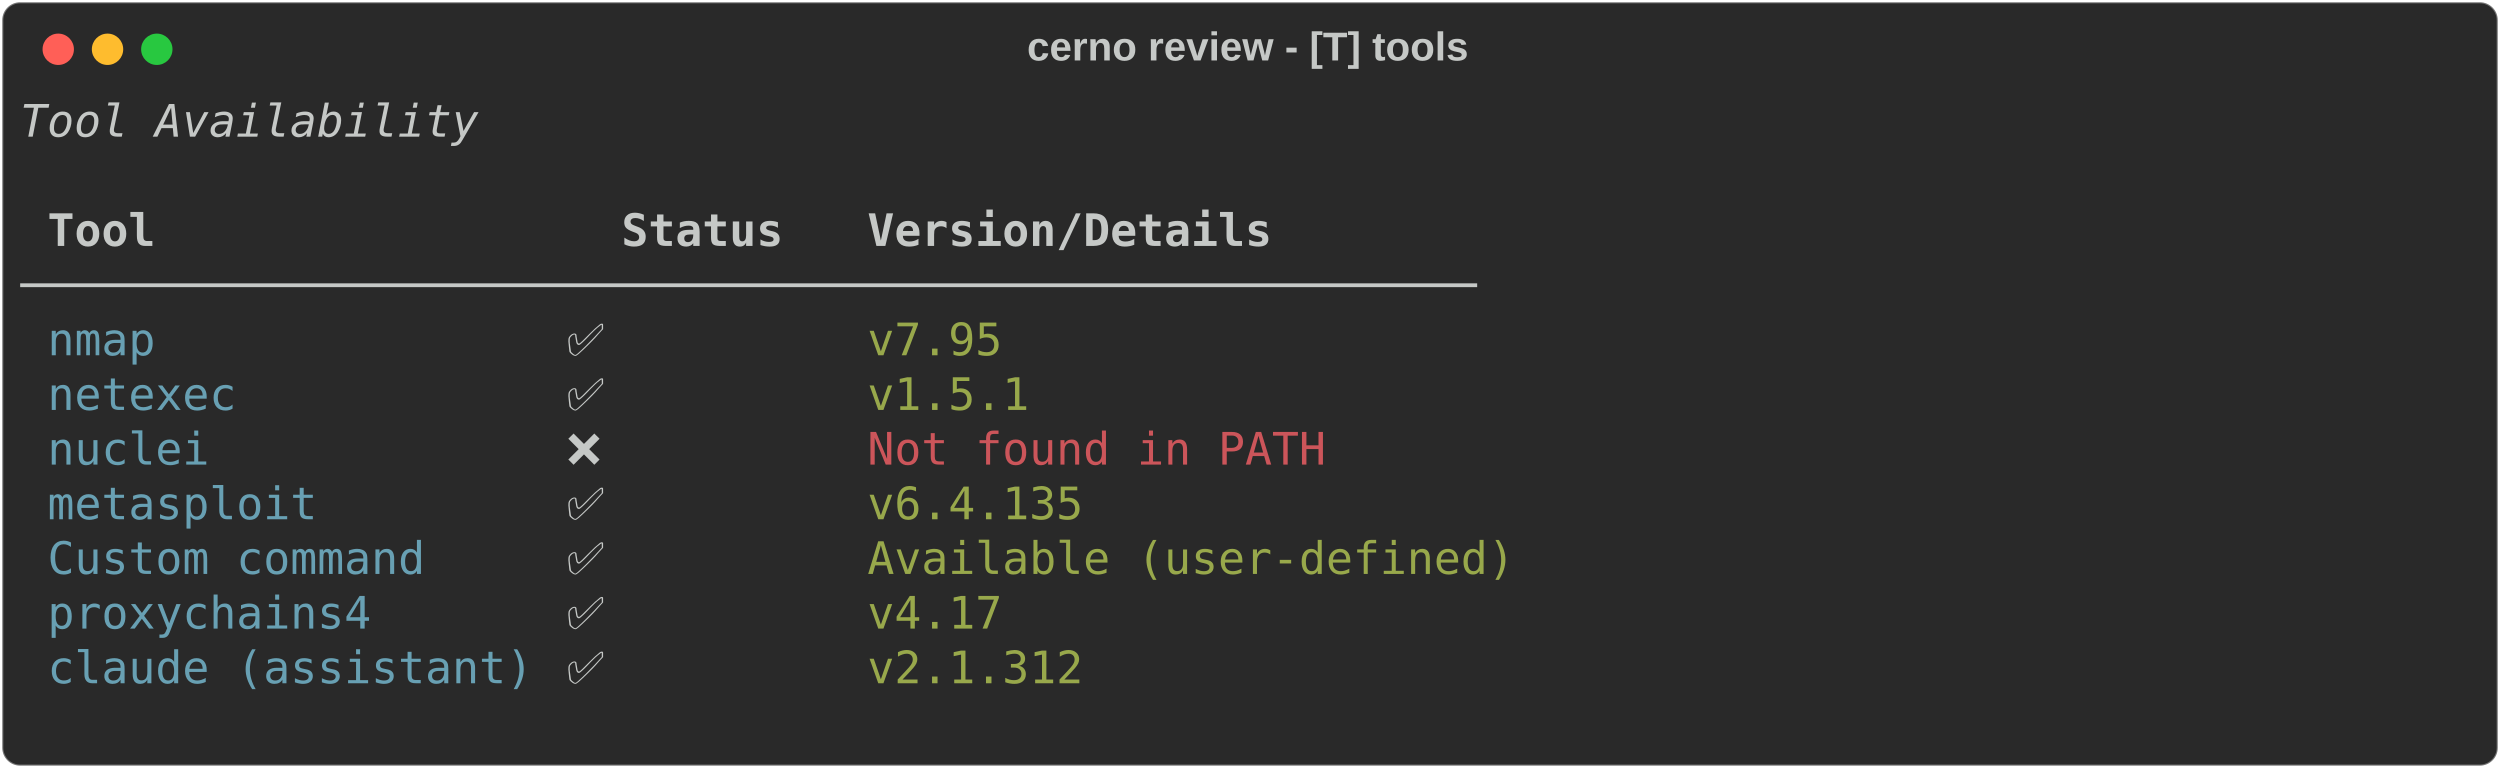
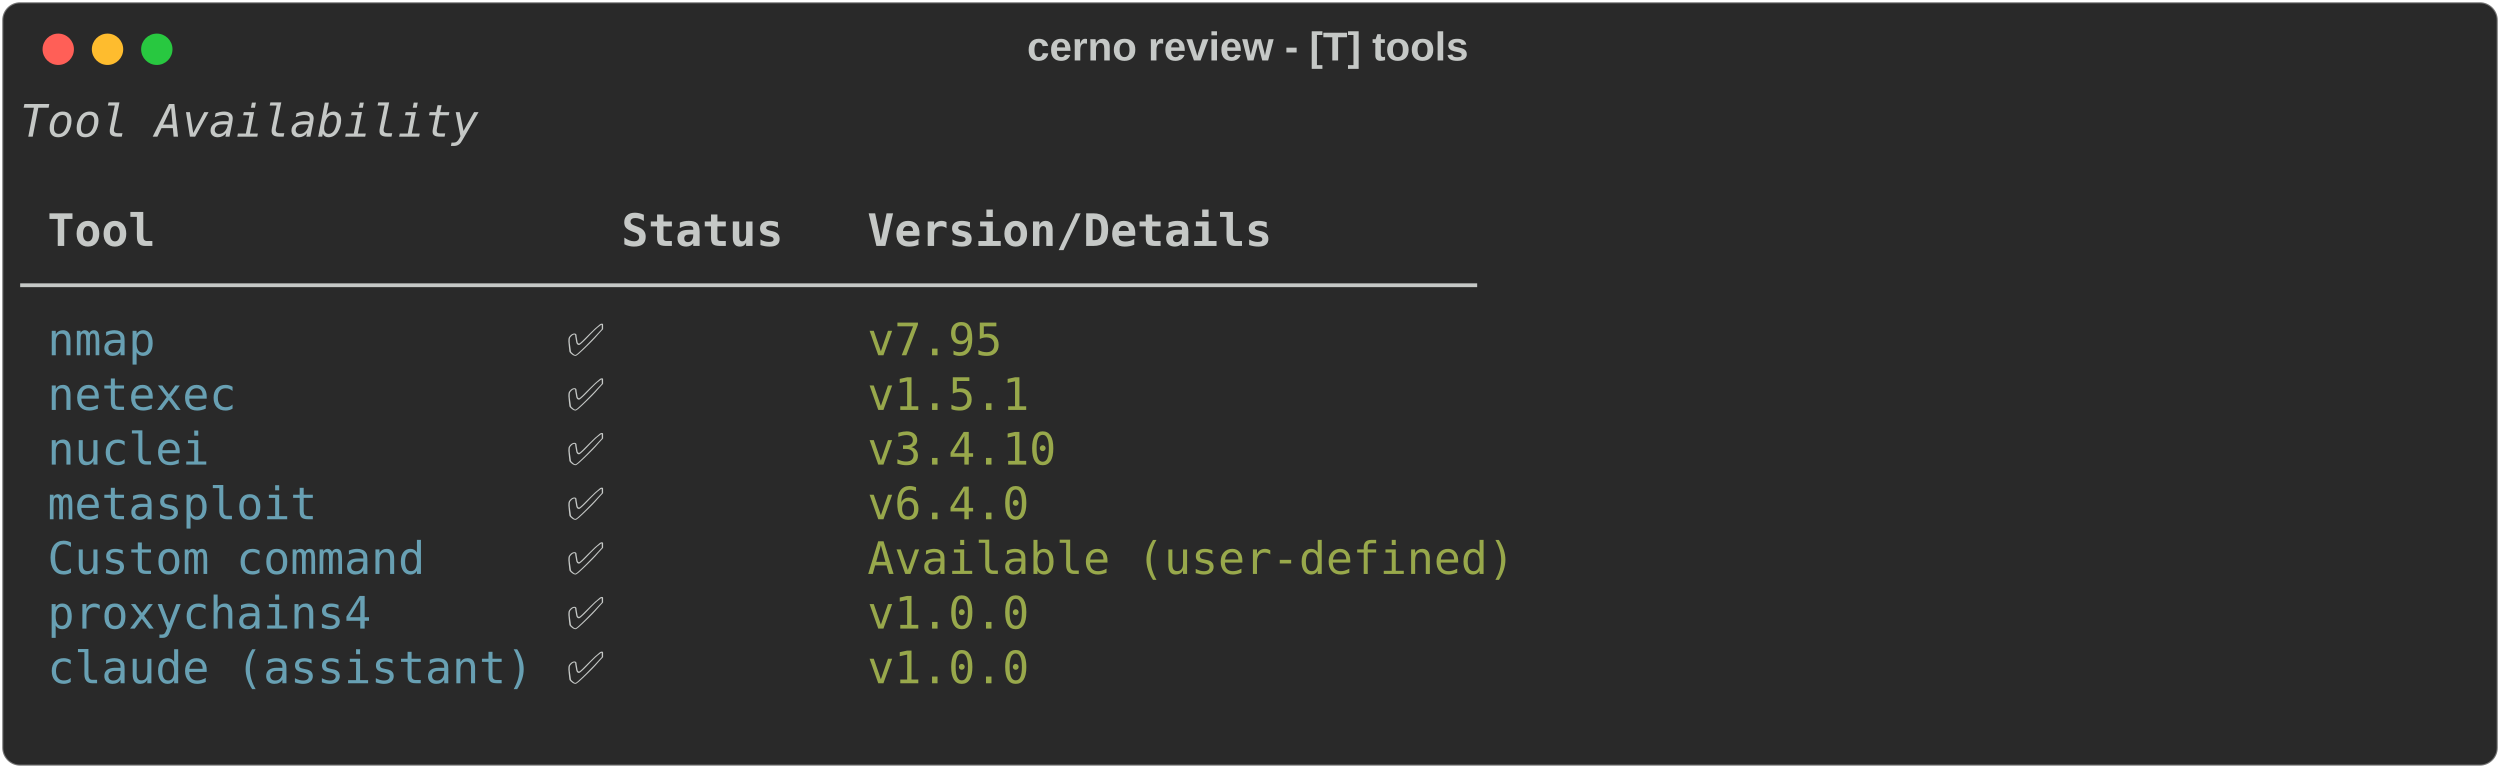
<svg xmlns="http://www.w3.org/2000/svg" class="rich-terminal" viewBox="0 0 1116 342.8">
  <style>

    @font-face {
        font-family: "Fira Code";
        src: local("FiraCode-Regular"),
                url("https://cdnjs.cloudflare.com/ajax/libs/firacode/6.2.0/woff2/FiraCode-Regular.woff2") format("woff2"),
                url("https://cdnjs.cloudflare.com/ajax/libs/firacode/6.2.0/woff/FiraCode-Regular.woff") format("woff");
        font-style: normal;
        font-weight: 400;
    }
    @font-face {
        font-family: "Fira Code";
        src: local("FiraCode-Bold"),
                url("https://cdnjs.cloudflare.com/ajax/libs/firacode/6.2.0/woff2/FiraCode-Bold.woff2") format("woff2"),
                url("https://cdnjs.cloudflare.com/ajax/libs/firacode/6.2.0/woff/FiraCode-Bold.woff") format("woff");
        font-style: bold;
        font-weight: 700;
    }

-     .terminal-487264367-matrix {
+     .terminal-3315928388-matrix {
        font-family: Fira Code, monospace;
        font-size: 20px;
        line-height: 24.4px;
        font-variant-east-asian: full-width;
    }

-     .terminal-487264367-title {
+     .terminal-3315928388-title {
        font-size: 18px;
        font-weight: bold;
        font-family: arial;
    }

-     .terminal-487264367-r1 { fill: #c5c8c6;font-style: italic; }
- .terminal-487264367-r2 { fill: #c5c8c6 }
- .terminal-487264367-r3 { fill: #c5c8c6;font-weight: bold }
- .terminal-487264367-r4 { fill: #68a0b3 }
- .terminal-487264367-r5 { fill: #98a84b }
- .terminal-487264367-r6 { fill: #cc555a }
+     .terminal-3315928388-r1 { fill: #c5c8c6;font-style: italic; }
+ .terminal-3315928388-r2 { fill: #c5c8c6 }
+ .terminal-3315928388-r3 { fill: #c5c8c6;font-weight: bold }
+ .terminal-3315928388-r4 { fill: #68a0b3 }
+ .terminal-3315928388-r5 { fill: #98a84b }
    </style>
  <defs>
-     <clipPath id="terminal-487264367-clip-terminal">
+     <clipPath id="terminal-3315928388-clip-terminal">
      <rect x="0" y="0" width="1097.0" height="291.8" />
    </clipPath>
-     <clipPath id="terminal-487264367-line-0">
+     <clipPath id="terminal-3315928388-line-0">
      <rect x="0" y="1.5" width="1098" height="24.65" />
    </clipPath>
-     <clipPath id="terminal-487264367-line-1">
+     <clipPath id="terminal-3315928388-line-1">
      <rect x="0" y="25.9" width="1098" height="24.65" />
    </clipPath>
-     <clipPath id="terminal-487264367-line-2">
+     <clipPath id="terminal-3315928388-line-2">
      <rect x="0" y="50.3" width="1098" height="24.65" />
    </clipPath>
-     <clipPath id="terminal-487264367-line-3">
+     <clipPath id="terminal-3315928388-line-3">
      <rect x="0" y="74.7" width="1098" height="24.65" />
    </clipPath>
-     <clipPath id="terminal-487264367-line-4">
+     <clipPath id="terminal-3315928388-line-4">
      <rect x="0" y="99.1" width="1098" height="24.65" />
    </clipPath>
-     <clipPath id="terminal-487264367-line-5">
+     <clipPath id="terminal-3315928388-line-5">
      <rect x="0" y="123.5" width="1098" height="24.65" />
    </clipPath>
-     <clipPath id="terminal-487264367-line-6">
+     <clipPath id="terminal-3315928388-line-6">
      <rect x="0" y="147.9" width="1098" height="24.65" />
    </clipPath>
-     <clipPath id="terminal-487264367-line-7">
+     <clipPath id="terminal-3315928388-line-7">
      <rect x="0" y="172.3" width="1098" height="24.65" />
    </clipPath>
-     <clipPath id="terminal-487264367-line-8">
+     <clipPath id="terminal-3315928388-line-8">
      <rect x="0" y="196.7" width="1098" height="24.65" />
    </clipPath>
-     <clipPath id="terminal-487264367-line-9">
+     <clipPath id="terminal-3315928388-line-9">
      <rect x="0" y="221.1" width="1098" height="24.65" />
    </clipPath>
-     <clipPath id="terminal-487264367-line-10">
+     <clipPath id="terminal-3315928388-line-10">
      <rect x="0" y="245.5" width="1098" height="24.65" />
    </clipPath>
  </defs>
  <rect fill="#292929" stroke="rgba(255,255,255,0.35)" stroke-width="1" x="1" y="1" width="1114" height="340.8" rx="8" />
-   <text class="terminal-487264367-title" fill="#c5c8c6" text-anchor="middle" x="557" y="27">cerno review - [T] tools</text>
+   <text class="terminal-3315928388-title" fill="#c5c8c6" text-anchor="middle" x="557" y="27">cerno review - [T] tools</text>
  <g transform="translate(26,22)">
    <circle cx="0" cy="0" r="7" fill="#ff5f57" />
    <circle cx="22" cy="0" r="7" fill="#febc2e" />
    <circle cx="44" cy="0" r="7" fill="#28c840" />
  </g>
-   <g transform="translate(9, 41)" clip-path="url(#terminal-487264367-clip-terminal)">
-     <g class="terminal-487264367-matrix">
-       <text class="terminal-487264367-r1" x="0" y="20" textLength="683.2" clip-path="url(#terminal-487264367-line-0)">                   Tool Availability                    </text>
-       <text class="terminal-487264367-r2" x="1098" y="20" textLength="12.2" clip-path="url(#terminal-487264367-line-0)">
+   <g transform="translate(9, 41)" clip-path="url(#terminal-3315928388-clip-terminal)">
+     <g class="terminal-3315928388-matrix">
+       <text class="terminal-3315928388-r1" x="0" y="20" textLength="683.2" clip-path="url(#terminal-3315928388-line-0)">                   Tool Availability                    </text>
+       <text class="terminal-3315928388-r2" x="1098" y="20" textLength="12.2" clip-path="url(#terminal-3315928388-line-0)">
</text>
-       <text class="terminal-487264367-r2" x="1098" y="44.4" textLength="12.2" clip-path="url(#terminal-487264367-line-1)">
+       <text class="terminal-3315928388-r2" x="1098" y="44.4" textLength="12.2" clip-path="url(#terminal-3315928388-line-1)">
</text>
-       <text class="terminal-487264367-r3" x="12.2" y="68.8" textLength="219.6" clip-path="url(#terminal-487264367-line-2)">Tool              </text>
-       <text class="terminal-487264367-r3" x="268.4" y="68.8" textLength="73.2" clip-path="url(#terminal-487264367-line-2)">Status</text>
-       <text class="terminal-487264367-r3" x="378.2" y="68.8" textLength="292.8" clip-path="url(#terminal-487264367-line-2)">Version/Details         </text>
-       <text class="terminal-487264367-r2" x="1098" y="68.8" textLength="12.2" clip-path="url(#terminal-487264367-line-2)">
+       <text class="terminal-3315928388-r3" x="12.2" y="68.8" textLength="219.6" clip-path="url(#terminal-3315928388-line-2)">Tool              </text>
+       <text class="terminal-3315928388-r3" x="268.4" y="68.8" textLength="73.2" clip-path="url(#terminal-3315928388-line-2)">Status</text>
+       <text class="terminal-3315928388-r3" x="378.2" y="68.8" textLength="292.8" clip-path="url(#terminal-3315928388-line-2)">Version/Details         </text>
+       <text class="terminal-3315928388-r2" x="1098" y="68.8" textLength="12.2" clip-path="url(#terminal-3315928388-line-2)">
</text>
-       <text class="terminal-487264367-r2" x="0" y="93.2" textLength="683.2" clip-path="url(#terminal-487264367-line-3)"> ────────────────────────────────────────────────────── </text>
-       <text class="terminal-487264367-r2" x="1098" y="93.2" textLength="12.2" clip-path="url(#terminal-487264367-line-3)">
+       <text class="terminal-3315928388-r2" x="0" y="93.2" textLength="683.2" clip-path="url(#terminal-3315928388-line-3)"> ────────────────────────────────────────────────────── </text>
+       <text class="terminal-3315928388-r2" x="1098" y="93.2" textLength="12.2" clip-path="url(#terminal-3315928388-line-3)">
</text>
-       <text class="terminal-487264367-r4" x="12.2" y="117.6" textLength="219.6" clip-path="url(#terminal-487264367-line-4)">nmap              </text>
-       <text class="terminal-487264367-r2" x="244" y="117.6" textLength="122" clip-path="url(#terminal-487264367-line-4)">    ✅     </text>
-       <text class="terminal-487264367-r5" x="378.2" y="117.6" textLength="61" clip-path="url(#terminal-487264367-line-4)">v7.95</text>
-       <text class="terminal-487264367-r2" x="1098" y="117.6" textLength="12.2" clip-path="url(#terminal-487264367-line-4)">
+       <text class="terminal-3315928388-r4" x="12.2" y="117.6" textLength="219.6" clip-path="url(#terminal-3315928388-line-4)">nmap              </text>
+       <text class="terminal-3315928388-r2" x="244" y="117.6" textLength="122" clip-path="url(#terminal-3315928388-line-4)">    ✅     </text>
+       <text class="terminal-3315928388-r5" x="378.2" y="117.6" textLength="61" clip-path="url(#terminal-3315928388-line-4)">v7.95</text>
+       <text class="terminal-3315928388-r2" x="1098" y="117.6" textLength="12.2" clip-path="url(#terminal-3315928388-line-4)">
</text>
-       <text class="terminal-487264367-r4" x="12.2" y="142" textLength="219.6" clip-path="url(#terminal-487264367-line-5)">netexec           </text>
-       <text class="terminal-487264367-r2" x="244" y="142" textLength="122" clip-path="url(#terminal-487264367-line-5)">    ✅     </text>
-       <text class="terminal-487264367-r5" x="378.2" y="142" textLength="73.2" clip-path="url(#terminal-487264367-line-5)">v1.5.1</text>
-       <text class="terminal-487264367-r2" x="1098" y="142" textLength="12.2" clip-path="url(#terminal-487264367-line-5)">
+       <text class="terminal-3315928388-r4" x="12.2" y="142" textLength="219.6" clip-path="url(#terminal-3315928388-line-5)">netexec           </text>
+       <text class="terminal-3315928388-r2" x="244" y="142" textLength="122" clip-path="url(#terminal-3315928388-line-5)">    ✅     </text>
+       <text class="terminal-3315928388-r5" x="378.2" y="142" textLength="73.2" clip-path="url(#terminal-3315928388-line-5)">v1.5.1</text>
+       <text class="terminal-3315928388-r2" x="1098" y="142" textLength="12.2" clip-path="url(#terminal-3315928388-line-5)">
</text>
-       <text class="terminal-487264367-r4" x="12.2" y="166.4" textLength="219.6" clip-path="url(#terminal-487264367-line-6)">nuclei            </text>
-       <text class="terminal-487264367-r2" x="244" y="166.4" textLength="122" clip-path="url(#terminal-487264367-line-6)">    ❌     </text>
-       <text class="terminal-487264367-r6" x="378.2" y="166.4" textLength="207.4" clip-path="url(#terminal-487264367-line-6)">Not found in PATH</text>
-       <text class="terminal-487264367-r2" x="1098" y="166.4" textLength="12.2" clip-path="url(#terminal-487264367-line-6)">
+       <text class="terminal-3315928388-r4" x="12.2" y="166.4" textLength="219.6" clip-path="url(#terminal-3315928388-line-6)">nuclei            </text>
+       <text class="terminal-3315928388-r2" x="244" y="166.4" textLength="122" clip-path="url(#terminal-3315928388-line-6)">    ✅     </text>
+       <text class="terminal-3315928388-r5" x="378.2" y="166.4" textLength="85.4" clip-path="url(#terminal-3315928388-line-6)">v3.4.10</text>
+       <text class="terminal-3315928388-r2" x="1098" y="166.4" textLength="12.2" clip-path="url(#terminal-3315928388-line-6)">
</text>
-       <text class="terminal-487264367-r4" x="12.2" y="190.8" textLength="219.6" clip-path="url(#terminal-487264367-line-7)">metasploit        </text>
-       <text class="terminal-487264367-r2" x="244" y="190.8" textLength="122" clip-path="url(#terminal-487264367-line-7)">    ✅     </text>
-       <text class="terminal-487264367-r5" x="378.2" y="190.8" textLength="97.6" clip-path="url(#terminal-487264367-line-7)">v6.4.135</text>
-       <text class="terminal-487264367-r2" x="1098" y="190.8" textLength="12.2" clip-path="url(#terminal-487264367-line-7)">
+       <text class="terminal-3315928388-r4" x="12.2" y="190.8" textLength="219.6" clip-path="url(#terminal-3315928388-line-7)">metasploit        </text>
+       <text class="terminal-3315928388-r2" x="244" y="190.8" textLength="122" clip-path="url(#terminal-3315928388-line-7)">    ✅     </text>
+       <text class="terminal-3315928388-r5" x="378.2" y="190.8" textLength="73.2" clip-path="url(#terminal-3315928388-line-7)">v6.4.0</text>
+       <text class="terminal-3315928388-r2" x="1098" y="190.8" textLength="12.2" clip-path="url(#terminal-3315928388-line-7)">
</text>
-       <text class="terminal-487264367-r4" x="12.2" y="215.2" textLength="219.6" clip-path="url(#terminal-487264367-line-8)">Custom command    </text>
-       <text class="terminal-487264367-r2" x="244" y="215.2" textLength="122" clip-path="url(#terminal-487264367-line-8)">    ✅     </text>
-       <text class="terminal-487264367-r5" x="378.2" y="215.2" textLength="292.8" clip-path="url(#terminal-487264367-line-8)">Available (user-defined)</text>
-       <text class="terminal-487264367-r2" x="1098" y="215.2" textLength="12.2" clip-path="url(#terminal-487264367-line-8)">
+       <text class="terminal-3315928388-r4" x="12.2" y="215.2" textLength="219.6" clip-path="url(#terminal-3315928388-line-8)">Custom command    </text>
+       <text class="terminal-3315928388-r2" x="244" y="215.2" textLength="122" clip-path="url(#terminal-3315928388-line-8)">    ✅     </text>
+       <text class="terminal-3315928388-r5" x="378.2" y="215.2" textLength="292.8" clip-path="url(#terminal-3315928388-line-8)">Available (user-defined)</text>
+       <text class="terminal-3315928388-r2" x="1098" y="215.2" textLength="12.2" clip-path="url(#terminal-3315928388-line-8)">
</text>
-       <text class="terminal-487264367-r4" x="12.2" y="239.6" textLength="219.6" clip-path="url(#terminal-487264367-line-9)">proxychains4      </text>
-       <text class="terminal-487264367-r2" x="244" y="239.6" textLength="122" clip-path="url(#terminal-487264367-line-9)">    ✅     </text>
-       <text class="terminal-487264367-r5" x="378.2" y="239.6" textLength="61" clip-path="url(#terminal-487264367-line-9)">v4.17</text>
-       <text class="terminal-487264367-r2" x="1098" y="239.6" textLength="12.2" clip-path="url(#terminal-487264367-line-9)">
+       <text class="terminal-3315928388-r4" x="12.2" y="239.6" textLength="219.6" clip-path="url(#terminal-3315928388-line-9)">proxychains4      </text>
+       <text class="terminal-3315928388-r2" x="244" y="239.6" textLength="122" clip-path="url(#terminal-3315928388-line-9)">    ✅     </text>
+       <text class="terminal-3315928388-r5" x="378.2" y="239.6" textLength="73.2" clip-path="url(#terminal-3315928388-line-9)">v1.0.0</text>
+       <text class="terminal-3315928388-r2" x="1098" y="239.6" textLength="12.2" clip-path="url(#terminal-3315928388-line-9)">
</text>
-       <text class="terminal-487264367-r4" x="12.2" y="264" textLength="219.6" clip-path="url(#terminal-487264367-line-10)">claude (assistant)</text>
-       <text class="terminal-487264367-r2" x="244" y="264" textLength="122" clip-path="url(#terminal-487264367-line-10)">    ✅     </text>
-       <text class="terminal-487264367-r5" x="378.2" y="264" textLength="97.6" clip-path="url(#terminal-487264367-line-10)">v2.1.312</text>
-       <text class="terminal-487264367-r2" x="1098" y="264" textLength="12.2" clip-path="url(#terminal-487264367-line-10)">
+       <text class="terminal-3315928388-r4" x="12.2" y="264" textLength="219.6" clip-path="url(#terminal-3315928388-line-10)">claude (assistant)</text>
+       <text class="terminal-3315928388-r2" x="244" y="264" textLength="122" clip-path="url(#terminal-3315928388-line-10)">    ✅     </text>
+       <text class="terminal-3315928388-r5" x="378.2" y="264" textLength="73.2" clip-path="url(#terminal-3315928388-line-10)">v1.0.0</text>
+       <text class="terminal-3315928388-r2" x="1098" y="264" textLength="12.2" clip-path="url(#terminal-3315928388-line-10)">
</text>
-       <text class="terminal-487264367-r2" x="1098" y="288.4" textLength="12.2" clip-path="url(#terminal-487264367-line-11)">
+       <text class="terminal-3315928388-r2" x="1098" y="288.4" textLength="12.2" clip-path="url(#terminal-3315928388-line-11)">
</text>
    </g>
  </g>
</svg>
